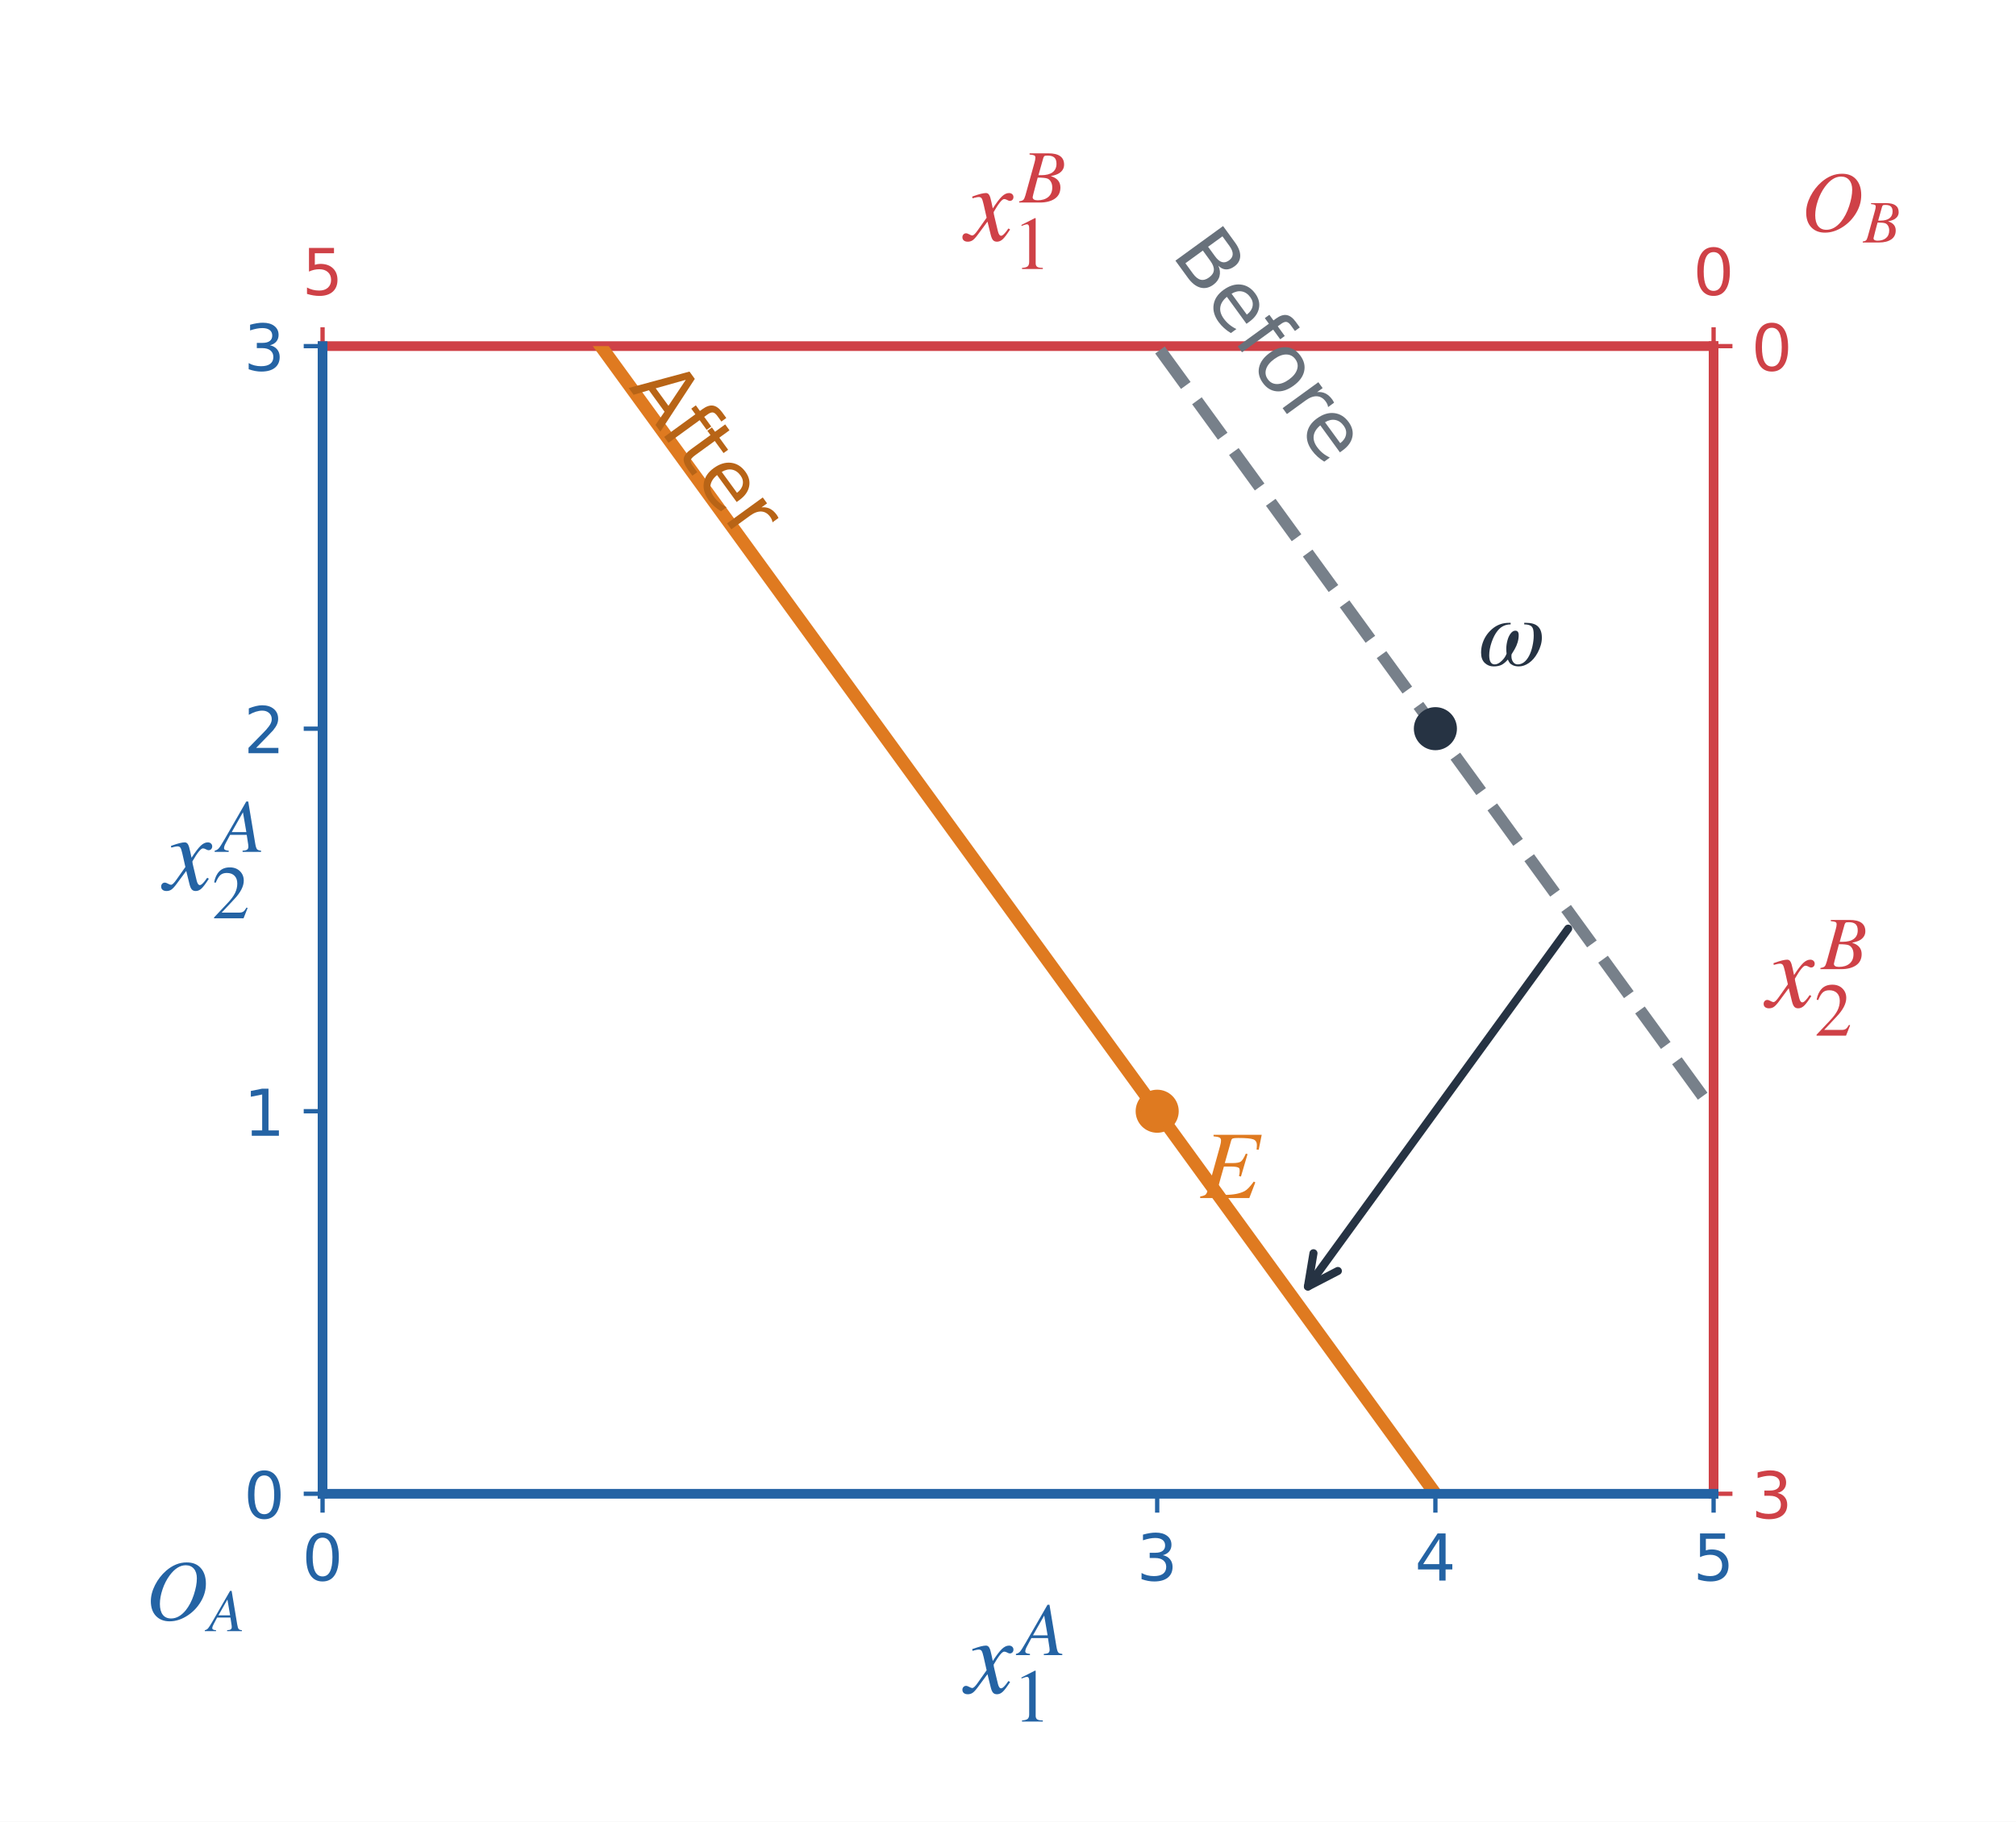
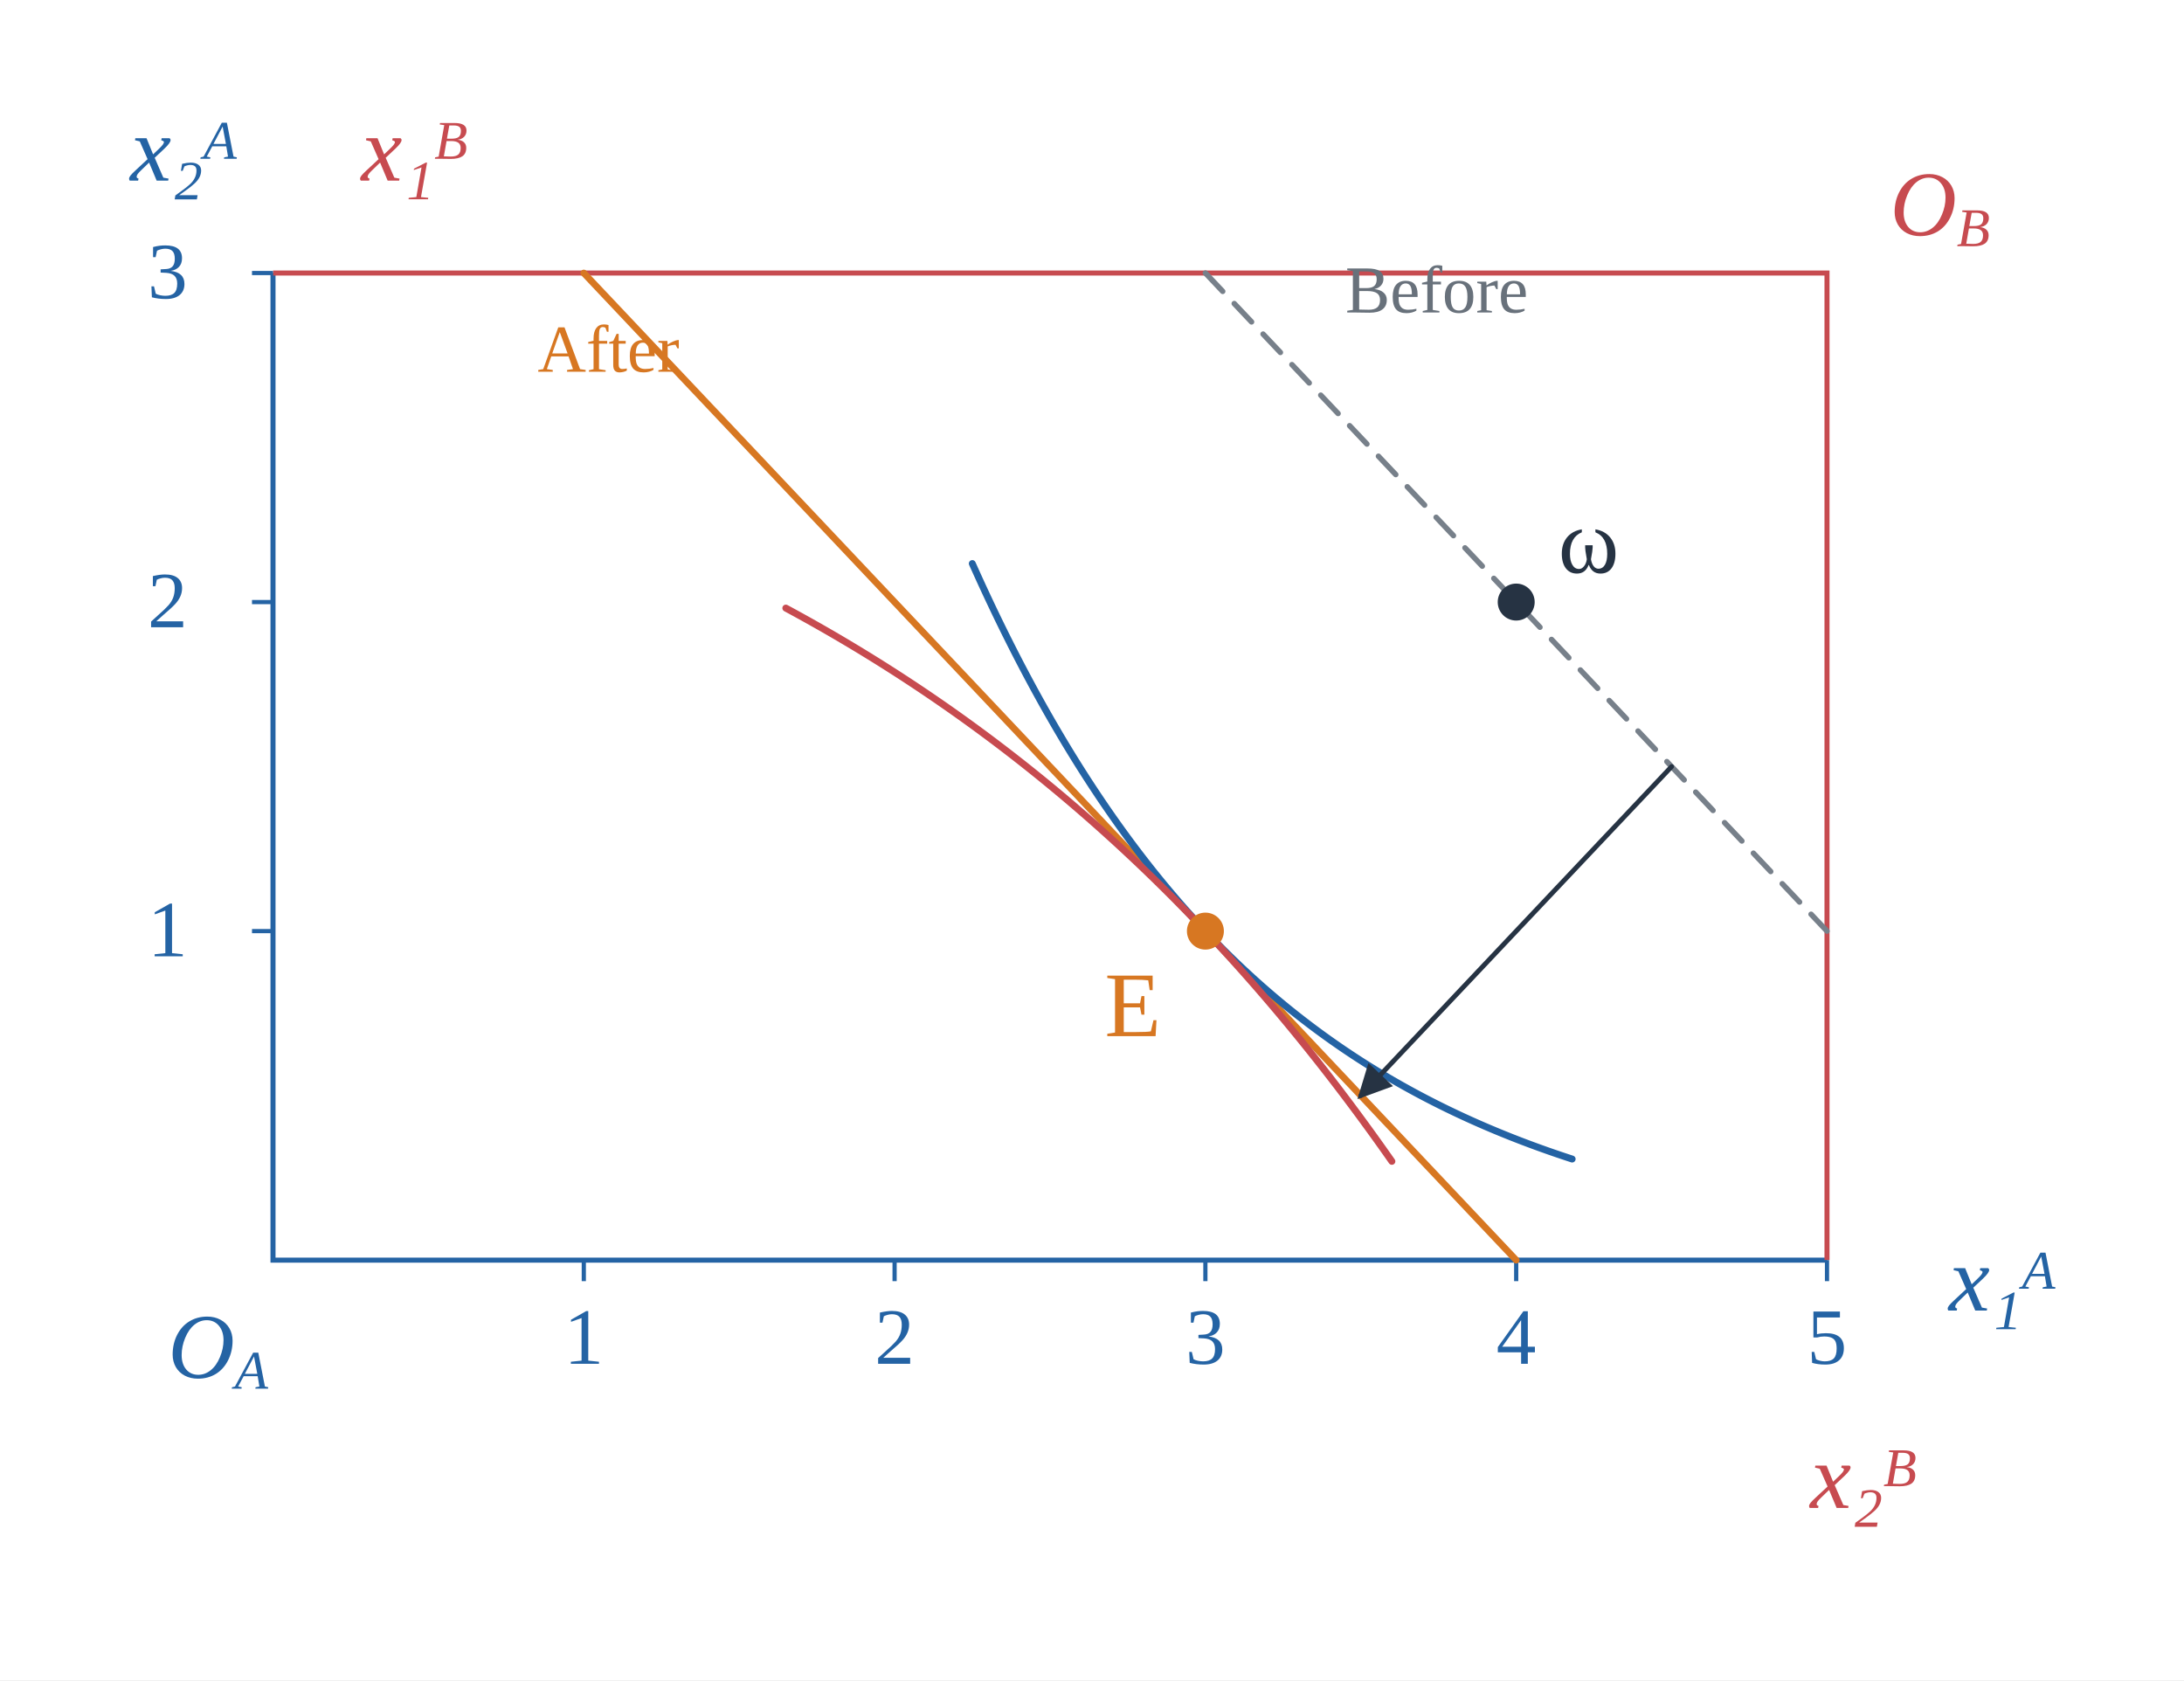
- <svg xmlns="http://www.w3.org/2000/svg" xmlns:xlink="http://www.w3.org/1999/xlink" role="img" aria-labelledby="diagram-title diagram-description" width="374.4pt" height="338.4pt" viewBox="0 0 374.4 338.4" version="1.1">
-   <defs>
-     <style type="text/css">*{stroke-linejoin: round; stroke-linecap: butt}</style>
-   </defs>
-   <g id="figure_1">
-     <g id="patch_1">
-       <path d="M 0 338.4 L 374.4 338.4 L 374.4 0 L 0 0 z " style="fill: #ffffff" />
-     </g>
-     <g id="axes_1">
-       <g id="patch_2">
-         <path d="M 59.904 277.488 L 318.24 277.488 L 318.24 64.296 L 59.904 64.296 z " style="fill: #ffffff" />
-       </g>
-       <g id="axes_2">
-         <g id="patch_3">
-           <path d="M 59.904 64.296 L 318.24 64.296 L 318.24 64.296 L 59.904 64.296 z " style="fill: #ffffff" />
-         </g>
-         <g id="matplotlib.axis_1">
-           <g id="xtick_1">
-             <g id="line2d_1">
-               <defs>
-                 <path id="m58f6fc6c51" d="M 0 0 L 0 -3.5 " style="stroke: #cf4147; stroke-width: 0.8" />
-               </defs>
-               <g>
-                 <use xlink:href="#m58f6fc6c51" x="318.24" y="64.296" style="fill: #cf4147; stroke: #cf4147; stroke-width: 0.8" />
-               </g>
-             </g>
-             <g id="text_1">
-               <g style="fill: #cf4147" transform="translate(314.4225 54.80038) scale(0.12 -0.12)">
-                 <defs>
-                   <path id="DejaVuSans-30" d="M 2034 4250 Q 1547 4250 1301 3770 Q 1056 3291 1056 2328 Q 1056 1369 1301 889 Q 1547 409 2034 409 Q 2525 409 2770 889 Q 3016 1369 3016 2328 Q 3016 3291 2770 3770 Q 2525 4250 2034 4250 z M 2034 4750 Q 2819 4750 3233 4129 Q 3647 3509 3647 2328 Q 3647 1150 3233 529 Q 2819 -91 2034 -91 Q 1250 -91 836 529 Q 422 1150 422 2328 Q 422 3509 836 4129 Q 1250 4750 2034 4750 z " transform="scale(0.015625)" />
-                 </defs>
-                 <use xlink:href="#DejaVuSans-30" />
-               </g>
-             </g>
-           </g>
-           <g id="xtick_2">
-             <g id="line2d_2">
-               <g>
-                 <use xlink:href="#m58f6fc6c51" x="59.904" y="64.296" style="fill: #cf4147; stroke: #cf4147; stroke-width: 0.8" />
-               </g>
-             </g>
-             <g id="text_2">
-               <g style="fill: #cf4147" transform="translate(56.0865 54.80038) scale(0.12 -0.12)">
-                 <defs>
-                   <path id="DejaVuSans-35" d="M 691 4666 L 3169 4666 L 3169 4134 L 1269 4134 L 1269 2991 Q 1406 3038 1543 3061 Q 1681 3084 1819 3084 Q 2600 3084 3056 2656 Q 3513 2228 3513 1497 Q 3513 744 3044 326 Q 2575 -91 1722 -91 Q 1428 -91 1123 -41 Q 819 9 494 109 L 494 744 Q 775 591 1075 516 Q 1375 441 1709 441 Q 2250 441 2565 725 Q 2881 1009 2881 1497 Q 2881 1984 2565 2268 Q 2250 2553 1709 2553 Q 1456 2553 1204 2497 Q 953 2441 691 2322 L 691 4666 z " transform="scale(0.015625)" />
-                 </defs>
-                 <use xlink:href="#DejaVuSans-35" />
-               </g>
-             </g>
-           </g>
-           <g id="text_3">
-             <g style="fill: #cf4147" transform="translate(179.272 44.68225) scale(0.2 -0.2)">
-               <defs>
-                 <path id="STIXGeneral-Italic-78" d="M 1555 2272 L 1632 1907 Q 1971 2426 2179 2624 Q 2387 2822 2598 2822 Q 2714 2822 2787 2755 Q 2861 2688 2861 2585 Q 2861 2483 2800 2419 Q 2739 2355 2643 2355 Q 2586 2355 2490 2409 Q 2394 2464 2310 2464 Q 2125 2464 1683 1690 Q 1683 1606 1734 1402 L 1939 544 Q 2003 282 2131 282 Q 2234 282 2432 538 Q 2451 563 2476 598 Q 2502 634 2521 662 Q 2541 691 2566 717 L 2662 659 Q 2387 230 2227 80 Q 2067 -70 1882 -70 Q 1728 -70 1645 26 Q 1562 122 1504 365 L 1318 1126 L 755 365 Q 557 96 432 13 Q 307 -70 147 -70 Q 0 -70 -86 0 Q -173 70 -173 198 Q -173 294 -112 361 Q -51 429 45 429 Q 122 429 250 358 Q 346 301 416 301 Q 525 301 742 614 L 1267 1357 L 1088 2150 Q 1024 2432 969 2509 Q 915 2586 794 2586 Q 717 2586 544 2541 L 429 2509 L 410 2611 L 480 2637 Q 992 2822 1229 2822 Q 1350 2822 1420 2707 Q 1491 2592 1555 2272 z " transform="scale(0.015625)" />
-                 <path id="STIXGeneral-Italic-42" d="M 832 4179 L 2432 4179 Q 3763 4179 3763 3219 Q 3763 2771 3354 2496 Q 3136 2349 2643 2246 L 2643 2240 Q 3450 1997 3450 1280 Q 3450 653 2973 326 Q 2496 0 1690 0 L -51 0 L -51 102 Q 211 141 304 230 Q 397 320 480 614 L 1254 3405 Q 1325 3654 1325 3814 Q 1325 3955 1229 4003 Q 1133 4051 832 4077 L 832 4179 z M 1587 2323 L 1830 2323 Q 2458 2323 2787 2572 Q 3117 2822 3117 3296 Q 3117 3654 2937 3820 Q 2758 3987 2368 3987 Q 2221 3987 2166 3977 Q 2112 3968 2067 3920 Q 2022 3872 1990 3757 L 1587 2323 z M 1523 2118 L 1318 1357 Q 1094 506 1094 461 Q 1094 192 1523 192 Q 2086 192 2422 473 Q 2758 755 2758 1280 Q 2758 1568 2636 1773 Q 2515 1978 2330 2042 Q 2112 2118 1523 2118 z " transform="scale(0.015625)" />
-                 <path id="STIXGeneral-Regular-31" d="M 2522 0 L 755 0 L 755 96 Q 1107 115 1235 227 Q 1363 339 1363 608 L 1363 3482 Q 1363 3795 1171 3795 Q 1082 3795 883 3718 L 710 3654 L 710 3744 L 1856 4326 L 1914 4307 L 1914 486 Q 1914 275 2042 185 Q 2170 96 2522 96 L 2522 0 z " transform="scale(0.015625)" />
-               </defs>
-               <use xlink:href="#STIXGeneral-Italic-78" transform="translate(0 0.017188)" />
-               <use xlink:href="#STIXGeneral-Italic-42" transform="translate(50.57312 35.29219) scale(0.7)" />
-               <use xlink:href="#STIXGeneral-Regular-31" transform="translate(44.39999 -26.43906) scale(0.7)" />
-             </g>
-           </g>
-         </g>
-         <g id="matplotlib.axis_2" />
-         <g id="patch_4">
-           <path d="M 318.24 64.296 L 59.904 64.296 " style="fill: none; stroke: #cf4147; stroke-width: 1.8; stroke-linejoin: miter; stroke-linecap: square" />
-         </g>
-       </g>
-       <g id="axes_3">
-         <g id="patch_5">
-           <path d="M 318.24 277.488 L 318.24 277.488 L 318.24 64.296 L 318.24 64.296 z " style="fill: #ffffff" />
-         </g>
-         <g id="matplotlib.axis_3" />
-         <g id="matplotlib.axis_4">
-           <g id="ytick_1">
-             <g id="line2d_3">
-               <defs>
-                 <path id="m829606853d" d="M 0 0 L 3.5 0 " style="stroke: #cf4147; stroke-width: 0.8" />
-               </defs>
-               <g>
-                 <use xlink:href="#m829606853d" x="318.24" y="64.296" style="fill: #cf4147; stroke: #cf4147; stroke-width: 0.8" />
-               </g>
-             </g>
-             <g id="text_4">
-               <g style="fill: #cf4147" transform="translate(325.24 68.85506) scale(0.12 -0.12)">
-                 <use xlink:href="#DejaVuSans-30" />
-               </g>
-             </g>
-           </g>
-           <g id="ytick_2">
-             <g id="line2d_4">
-               <g>
-                 <use xlink:href="#m829606853d" x="318.24" y="277.488" style="fill: #cf4147; stroke: #cf4147; stroke-width: 0.8" />
-               </g>
-             </g>
-             <g id="text_5">
-               <g style="fill: #cf4147" transform="translate(325.24 282.0471) scale(0.12 -0.12)">
-                 <defs>
-                   <path id="DejaVuSans-33" d="M 2597 2516 Q 3050 2419 3304 2112 Q 3559 1806 3559 1356 Q 3559 666 3084 287 Q 2609 -91 1734 -91 Q 1441 -91 1130 -33 Q 819 25 488 141 L 488 750 Q 750 597 1062 519 Q 1375 441 1716 441 Q 2309 441 2620 675 Q 2931 909 2931 1356 Q 2931 1769 2642 2001 Q 2353 2234 1838 2234 L 1294 2234 L 1294 2753 L 1863 2753 Q 2328 2753 2575 2939 Q 2822 3125 2822 3475 Q 2822 3834 2567 4026 Q 2313 4219 1838 4219 Q 1578 4219 1281 4162 Q 984 4106 628 3988 L 628 4550 Q 988 4650 1302 4700 Q 1616 4750 1894 4750 Q 2613 4750 3031 4423 Q 3450 4097 3450 3541 Q 3450 3153 3228 2886 Q 3006 2619 2597 2516 z " transform="scale(0.015625)" />
-                 </defs>
-                 <use xlink:href="#DejaVuSans-33" />
-               </g>
-             </g>
-           </g>
-           <g id="text_6">
-             <g style="fill: #cf4147" transform="translate(328.075 187.092) scale(0.2 -0.2)">
-               <defs>
-                 <path id="STIXGeneral-Regular-32" d="M 3034 877 L 2688 0 L 186 0 L 186 77 L 1325 1286 Q 1773 1754 1965 2144 Q 2157 2534 2157 2950 Q 2157 3379 1920 3616 Q 1683 3853 1267 3853 Q 922 3853 720 3673 Q 518 3494 326 3021 L 192 3053 Q 301 3648 630 3987 Q 960 4326 1523 4326 Q 2054 4326 2380 4006 Q 2707 3686 2707 3200 Q 2707 2477 1888 1613 L 832 486 L 2330 486 Q 2541 486 2665 569 Q 2790 653 2944 915 L 3034 877 z " transform="scale(0.015625)" />
-               </defs>
-               <use xlink:href="#STIXGeneral-Italic-78" transform="translate(0 0.017188)" />
-               <use xlink:href="#STIXGeneral-Italic-42" transform="translate(50.57312 35.29219) scale(0.7)" />
-               <use xlink:href="#STIXGeneral-Regular-32" transform="translate(44.39999 -26.43906) scale(0.7)" />
-             </g>
-           </g>
-         </g>
-         <g id="patch_6">
-           <path d="M 318.24 64.296 L 318.24 277.488 " style="fill: none; stroke: #cf4147; stroke-width: 1.8; stroke-linejoin: miter; stroke-linecap: square" />
-         </g>
-       </g>
-       <g id="matplotlib.axis_5">
-         <g id="xtick_3">
-           <g id="line2d_5">
-             <defs>
-               <path id="m2c76bcf87f" d="M 0 0 L 0 3.5 " style="stroke: #2463a4; stroke-width: 0.8" />
-             </defs>
-             <g>
-               <use xlink:href="#m2c76bcf87f" x="59.904" y="277.488" style="fill: #2463a4; stroke: #2463a4; stroke-width: 0.8" />
-             </g>
-           </g>
-           <g id="text_7">
-             <g style="fill: #2463a4" transform="translate(56.0865 293.6061) scale(0.12 -0.12)">
-               <use xlink:href="#DejaVuSans-30" />
-             </g>
-           </g>
-         </g>
-         <g id="xtick_4">
-           <g id="line2d_6">
-             <g>
-               <use xlink:href="#m2c76bcf87f" x="214.906" y="277.488" style="fill: #2463a4; stroke: #2463a4; stroke-width: 0.8" />
-             </g>
-           </g>
-           <g id="text_8">
-             <g style="fill: #2463a4" transform="translate(211.0881 293.6061) scale(0.12 -0.12)">
-               <use xlink:href="#DejaVuSans-33" />
-             </g>
-           </g>
-         </g>
-         <g id="xtick_5">
-           <g id="line2d_7">
-             <g>
-               <use xlink:href="#m2c76bcf87f" x="266.573" y="277.488" style="fill: #2463a4; stroke: #2463a4; stroke-width: 0.8" />
-             </g>
-           </g>
-           <g id="text_9">
-             <g style="fill: #2463a4" transform="translate(262.7553 293.6061) scale(0.12 -0.12)">
-               <defs>
-                 <path id="DejaVuSans-34" d="M 2419 4116 L 825 1625 L 2419 1625 L 2419 4116 z M 2253 4666 L 3047 4666 L 3047 1625 L 3713 1625 L 3713 1100 L 3047 1100 L 3047 0 L 2419 0 L 2419 1100 L 313 1100 L 313 1709 L 2253 4666 z " transform="scale(0.015625)" />
-               </defs>
-               <use xlink:href="#DejaVuSans-34" />
-             </g>
-           </g>
-         </g>
-         <g id="xtick_6">
-           <g id="line2d_8">
-             <g>
-               <use xlink:href="#m2c76bcf87f" x="318.24" y="277.488" style="fill: #2463a4; stroke: #2463a4; stroke-width: 0.8" />
-             </g>
-           </g>
-           <g id="text_10">
-             <g style="fill: #2463a4" transform="translate(314.4225 293.6061) scale(0.12 -0.12)">
-               <use xlink:href="#DejaVuSans-35" />
-             </g>
-           </g>
-         </g>
-         <g id="text_11">
-           <g style="fill: #2463a4" transform="translate(179.272 314.7018) scale(0.2 -0.2)">
-             <defs>
-               <path id="STIXGeneral-Italic-41" d="M 3610 0 L 2042 0 L 2042 102 Q 2330 115 2432 192 Q 2534 269 2534 442 Q 2534 493 2522 608 L 2394 1446 L 986 1446 L 608 736 Q 467 474 467 314 Q 467 122 864 102 L 864 0 L -326 0 L -326 102 Q -109 147 28 307 Q 166 467 531 1101 L 2355 4275 L 2522 4275 L 3110 736 Q 3174 339 3264 230 Q 3354 122 3610 102 L 3610 0 z M 2362 1677 L 2074 3360 L 1120 1677 L 2362 1677 z " transform="scale(0.015625)" />
-             </defs>
-             <use xlink:href="#STIXGeneral-Italic-78" transform="translate(0 0.967187)" />
-             <use xlink:href="#STIXGeneral-Italic-41" transform="translate(50.57312 36.24219) scale(0.7)" />
-             <use xlink:href="#STIXGeneral-Regular-31" transform="translate(44.39999 -25.48906) scale(0.7)" />
-           </g>
-         </g>
-       </g>
-       <g id="matplotlib.axis_6">
-         <g id="ytick_3">
-           <g id="line2d_9">
-             <defs>
-               <path id="m1f5955de3f" d="M 0 0 L -3.5 0 " style="stroke: #2463a4; stroke-width: 0.8" />
-             </defs>
-             <g>
-               <use xlink:href="#m1f5955de3f" x="59.904" y="277.488" style="fill: #2463a4; stroke: #2463a4; stroke-width: 0.8" />
-             </g>
-           </g>
-           <g id="text_12">
-             <g style="fill: #2463a4" transform="translate(45.269 282.0471) scale(0.12 -0.12)">
-               <use xlink:href="#DejaVuSans-30" />
-             </g>
-           </g>
-         </g>
-         <g id="ytick_4">
-           <g id="line2d_10">
-             <g>
-               <use xlink:href="#m1f5955de3f" x="59.904" y="206.424" style="fill: #2463a4; stroke: #2463a4; stroke-width: 0.8" />
-             </g>
-           </g>
-           <g id="text_13">
-             <g style="fill: #2463a4" transform="translate(45.269 210.9831) scale(0.12 -0.12)">
-               <defs>
-                 <path id="DejaVuSans-31" d="M 794 531 L 1825 531 L 1825 4091 L 703 3866 L 703 4441 L 1819 4666 L 2450 4666 L 2450 531 L 3481 531 L 3481 0 L 794 0 L 794 531 z " transform="scale(0.015625)" />
-               </defs>
-               <use xlink:href="#DejaVuSans-31" />
-             </g>
-           </g>
-         </g>
-         <g id="ytick_5">
-           <g id="line2d_11">
-             <g>
-               <use xlink:href="#m1f5955de3f" x="59.904" y="135.36" style="fill: #2463a4; stroke: #2463a4; stroke-width: 0.8" />
-             </g>
-           </g>
-           <g id="text_14">
-             <g style="fill: #2463a4" transform="translate(45.269 139.9191) scale(0.12 -0.12)">
-               <defs>
-                 <path id="DejaVuSans-32" d="M 1228 531 L 3431 531 L 3431 0 L 469 0 L 469 531 Q 828 903 1448 1529 Q 2069 2156 2228 2338 Q 2531 2678 2651 2914 Q 2772 3150 2772 3378 Q 2772 3750 2511 3984 Q 2250 4219 1831 4219 Q 1534 4219 1204 4116 Q 875 4013 500 3803 L 500 4441 Q 881 4594 1212 4672 Q 1544 4750 1819 4750 Q 2544 4750 2975 4387 Q 3406 4025 3406 3419 Q 3406 3131 3298 2873 Q 3191 2616 2906 2266 Q 2828 2175 2409 1742 Q 1991 1309 1228 531 z " transform="scale(0.015625)" />
-               </defs>
-               <use xlink:href="#DejaVuSans-32" />
-             </g>
-           </g>
-         </g>
-         <g id="ytick_6">
-           <g id="line2d_12">
-             <g>
-               <use xlink:href="#m1f5955de3f" x="59.904" y="64.296" style="fill: #2463a4; stroke: #2463a4; stroke-width: 0.8" />
-             </g>
-           </g>
-           <g id="text_15">
-             <g style="fill: #2463a4" transform="translate(45.269 68.85506) scale(0.12 -0.12)">
-               <use xlink:href="#DejaVuSans-33" />
-             </g>
-           </g>
-         </g>
-         <g id="text_16">
-           <g style="fill: #2463a4" transform="translate(30.469 165.492) scale(0.2 -0.2)">
-             <use xlink:href="#STIXGeneral-Italic-78" transform="translate(0 0.967187)" />
-             <use xlink:href="#STIXGeneral-Italic-41" transform="translate(50.57312 36.24219) scale(0.7)" />
-             <use xlink:href="#STIXGeneral-Regular-32" transform="translate(44.39999 -25.48906) scale(0.7)" />
-           </g>
-         </g>
-       </g>
-       <g id="line2d_13">
-         <path d="M 167.432 -1 L 318.24 206.424 L 318.24 206.424 " clip-path="url(#p180a288aa5)" style="fill: none; stroke-dasharray: 8.14,3.52; stroke-dashoffset: 0; stroke: #77808a; stroke-width: 2.2" />
-       </g>
-       <g id="line2d_14">
-         <path d="M 64.098 -1 L 311.586 339.4 L 311.586 339.4 " clip-path="url(#p180a288aa5)" style="fill: none; stroke: #df7a20; stroke-width: 2.4; stroke-linecap: square" />
-       </g>
-       <g id="patch_7">
-         <path d="M 59.904 277.488 L 59.904 64.296 " style="fill: none; stroke: #2463a4; stroke-width: 1.8; stroke-linejoin: miter; stroke-linecap: square" />
-       </g>
-       <g id="patch_8">
-         <path d="M 59.904 277.488 L 318.24 277.488 " style="fill: none; stroke: #2463a4; stroke-width: 1.8; stroke-linejoin: miter; stroke-linecap: square" />
-       </g>
-       <g id="text_17">
-         <g style="fill: #2463a4" transform="translate(27.05376 300.9391) scale(0.16 -0.16)">
-           <defs>
-             <path id="STIXGeneral-Italic-4f" d="M 4474 2675 Q 4474 1990 4106 1363 Q 3738 736 3149 339 Q 2477 -115 1779 -115 Q 1146 -115 765 281 Q 384 678 384 1382 Q 384 1965 697 2582 Q 1011 3200 1517 3642 Q 2234 4262 3034 4262 Q 3718 4269 4096 3840 Q 4474 3411 4474 2675 z M 3802 3078 Q 3802 3533 3581 3792 Q 3360 4051 2976 4051 Q 2342 4051 1786 3302 Q 1446 2842 1251 2259 Q 1056 1677 1056 1178 Q 1056 653 1270 374 Q 1485 96 1888 96 Q 2477 96 2976 704 Q 3354 1178 3578 1862 Q 3802 2547 3802 3078 z " transform="scale(0.015625)" />
-           </defs>
-           <use xlink:href="#STIXGeneral-Italic-4f" transform="translate(0 0.296875)" />
-           <use xlink:href="#STIXGeneral-Italic-41" transform="translate(72.19998 -12.93125) scale(0.7)" />
-         </g>
-       </g>
-       <g id="text_18">
-         <g style="fill: #cf4147" transform="translate(334.4736 42.9768) scale(0.16 -0.16)">
-           <use xlink:href="#STIXGeneral-Italic-4f" transform="translate(0 0.296875)" />
-           <use xlink:href="#STIXGeneral-Italic-42" transform="translate(72.19998 -12.93125) scale(0.7)" />
-         </g>
-       </g>
-       <g id="text_19">
-         <g style="fill: #b86416" transform="translate(116.6783 71.97982) rotate(-306) scale(0.15 -0.15)">
-           <defs>
-             <path id="DejaVuSans-41" d="M 2188 4044 L 1331 1722 L 3047 1722 L 2188 4044 z M 1831 4666 L 2547 4666 L 4325 0 L 3669 0 L 3244 1197 L 1141 1197 L 716 0 L 50 0 L 1831 4666 z " transform="scale(0.015625)" />
-             <path id="DejaVuSans-66" d="M 2375 4863 L 2375 4384 L 1825 4384 Q 1516 4384 1395 4259 Q 1275 4134 1275 3809 L 1275 3500 L 2222 3500 L 2222 3053 L 1275 3053 L 1275 0 L 697 0 L 697 3053 L 147 3053 L 147 3500 L 697 3500 L 697 3744 Q 697 4328 969 4595 Q 1241 4863 1831 4863 L 2375 4863 z " transform="scale(0.015625)" />
-             <path id="DejaVuSans-74" d="M 1172 4494 L 1172 3500 L 2356 3500 L 2356 3053 L 1172 3053 L 1172 1153 Q 1172 725 1289 603 Q 1406 481 1766 481 L 2356 481 L 2356 0 L 1766 0 Q 1100 0 847 248 Q 594 497 594 1153 L 594 3053 L 172 3053 L 172 3500 L 594 3500 L 594 4494 L 1172 4494 z " transform="scale(0.015625)" />
-             <path id="DejaVuSans-65" d="M 3597 1894 L 3597 1613 L 953 1613 Q 991 1019 1311 708 Q 1631 397 2203 397 Q 2534 397 2845 478 Q 3156 559 3463 722 L 3463 178 Q 3153 47 2828 -22 Q 2503 -91 2169 -91 Q 1331 -91 842 396 Q 353 884 353 1716 Q 353 2575 817 3079 Q 1281 3584 2069 3584 Q 2775 3584 3186 3129 Q 3597 2675 3597 1894 z M 3022 2063 Q 3016 2534 2758 2815 Q 2500 3097 2075 3097 Q 1594 3097 1305 2825 Q 1016 2553 972 2059 L 3022 2063 z " transform="scale(0.015625)" />
-             <path id="DejaVuSans-72" d="M 2631 2963 Q 2534 3019 2420 3045 Q 2306 3072 2169 3072 Q 1681 3072 1420 2755 Q 1159 2438 1159 1844 L 1159 0 L 581 0 L 581 3500 L 1159 3500 L 1159 2956 Q 1341 3275 1631 3429 Q 1922 3584 2338 3584 Q 2397 3584 2469 3576 Q 2541 3569 2628 3553 L 2631 2963 z " transform="scale(0.015625)" />
-           </defs>
-           <use xlink:href="#DejaVuSans-41" />
-           <use xlink:href="#DejaVuSans-66" transform="translate(64.7832 0)" />
-           <use xlink:href="#DejaVuSans-74" transform="translate(98.23828 0)" />
-           <use xlink:href="#DejaVuSans-65" transform="translate(137.4473 0)" />
-           <use xlink:href="#DejaVuSans-72" transform="translate(198.9707 0)" />
-         </g>
-       </g>
-       <g id="text_20">
-         <g style="fill: #68717b" transform="translate(217.4294 47.22831) rotate(-306) scale(0.15 -0.15)">
-           <defs>
-             <path id="DejaVuSans-42" d="M 1259 2228 L 1259 519 L 2272 519 Q 2781 519 3026 730 Q 3272 941 3272 1375 Q 3272 1813 3026 2020 Q 2781 2228 2272 2228 L 1259 2228 z M 1259 4147 L 1259 2741 L 2194 2741 Q 2656 2741 2882 2914 Q 3109 3088 3109 3444 Q 3109 3797 2882 3972 Q 2656 4147 2194 4147 L 1259 4147 z M 628 4666 L 2241 4666 Q 2963 4666 3353 4366 Q 3744 4066 3744 3513 Q 3744 3084 3544 2831 Q 3344 2578 2956 2516 Q 3422 2416 3680 2098 Q 3938 1781 3938 1306 Q 3938 681 3513 340 Q 3088 0 2303 0 L 628 0 L 628 4666 z " transform="scale(0.015625)" />
-             <path id="DejaVuSans-6f" d="M 1959 3097 Q 1497 3097 1228 2736 Q 959 2375 959 1747 Q 959 1119 1226 758 Q 1494 397 1959 397 Q 2419 397 2687 759 Q 2956 1122 2956 1747 Q 2956 2369 2687 2733 Q 2419 3097 1959 3097 z M 1959 3584 Q 2709 3584 3137 3096 Q 3566 2609 3566 1747 Q 3566 888 3137 398 Q 2709 -91 1959 -91 Q 1206 -91 779 398 Q 353 888 353 1747 Q 353 2609 779 3096 Q 1206 3584 1959 3584 z " transform="scale(0.015625)" />
-           </defs>
-           <use xlink:href="#DejaVuSans-42" />
-           <use xlink:href="#DejaVuSans-65" transform="translate(68.60352 0)" />
-           <use xlink:href="#DejaVuSans-66" transform="translate(130.127 0)" />
-           <use xlink:href="#DejaVuSans-6f" transform="translate(165.332 0)" />
-           <use xlink:href="#DejaVuSans-72" transform="translate(226.5137 0)" />
-           <use xlink:href="#DejaVuSans-65" transform="translate(265.377 0)" />
-         </g>
-       </g>
-       <g id="patch_9">
-         <path d="M 291.232 172.508 Q 266.573 206.423 242.901 238.982 " style="fill: none; stroke: #263343; stroke-width: 1.5; stroke-linecap: round" />
-         <path d="M 248.459 236.1 L 242.901 238.982 L 243.93 232.807 " style="fill: none; stroke: #263343; stroke-width: 1.5; stroke-linecap: round" />
-       </g>
-       <g id="line2d_15">
-         <path d="M 266.573 135.36 " clip-path="url(#p180a288aa5)" style="fill: none; stroke: #1f77b4; stroke-width: 1.5; stroke-linecap: square" />
-         <defs>
-           <path id="md1e635630b" d="M 0 3.5 C 0.928 3.5 1.819 3.131 2.475 2.475 C 3.131 1.819 3.5 0.928 3.5 0 C 3.5 -0.928 3.131 -1.819 2.475 -2.475 C 1.819 -3.131 0.928 -3.5 0 -3.5 C -0.928 -3.5 -1.819 -3.131 -2.475 -2.475 C -3.131 -1.819 -3.5 -0.928 -3.5 0 C -3.5 0.928 -3.131 1.819 -2.475 2.475 C -1.819 3.131 -0.928 3.5 0 3.5 z " style="stroke: #263343" />
-         </defs>
-         <g clip-path="url(#p180a288aa5)">
-           <use xlink:href="#md1e635630b" x="266.573" y="135.36" style="fill: #263343; stroke: #263343" />
-         </g>
-       </g>
-       <g id="line2d_16">
-         <path d="M 214.906 206.424 " clip-path="url(#p180a288aa5)" style="fill: none; stroke: #ff7f0e; stroke-width: 1.5; stroke-linecap: square" />
-         <defs>
-           <path id="m019b2b5a5d" d="M 0 3.5 C 0.928 3.5 1.819 3.131 2.475 2.475 C 3.131 1.819 3.5 0.928 3.5 0 C 3.5 -0.928 3.131 -1.819 2.475 -2.475 C 1.819 -3.131 0.928 -3.5 0 -3.5 C -0.928 -3.5 -1.819 -3.131 -2.475 -2.475 C -3.131 -1.819 -3.5 -0.928 -3.5 0 C -3.5 0.928 -3.131 1.819 -2.475 2.475 C -1.819 3.131 -0.928 3.5 0 3.5 z " style="stroke: #df7a20" />
-         </defs>
-         <g clip-path="url(#p180a288aa5)">
-           <use xlink:href="#m019b2b5a5d" x="214.906" y="206.424" style="fill: #df7a20; stroke: #df7a20" />
-         </g>
-       </g>
-       <g id="text_21">
-         <g style="fill: #263343" transform="translate(274.5728 123.6166) scale(0.18 -0.18)">
-           <defs>
-             <path id="STIXGeneral-Italic-3c9" d="M 3021 2810 L 3136 2810 Q 3648 2810 3898 2598 Q 4186 2355 4186 1824 Q 4186 1357 3910 838 Q 3667 390 3334 160 Q 3002 -70 2669 -70 Q 2438 -70 2281 3 Q 2125 77 2064 160 Q 2003 243 1939 384 Q 1741 147 1533 38 Q 1325 -70 998 -70 Q 659 -70 416 160 Q 173 390 173 832 Q 173 1101 237 1350 Q 403 1965 883 2387 Q 1363 2810 2010 2810 L 2125 2810 L 2125 2707 Q 1606 2707 1267 2291 Q 1024 1990 867 1526 Q 710 1062 710 666 Q 710 64 1075 64 Q 1286 64 1523 285 Q 1760 506 1856 774 Q 1837 915 1837 1101 Q 1837 1363 1914 1651 Q 1984 1920 2125 2105 Q 2266 2291 2432 2291 Q 2656 2291 2656 1997 Q 2656 1530 2387 1062 Q 2272 864 2189 736 Q 2176 691 2176 602 Q 2176 384 2288 224 Q 2400 64 2592 64 Q 3040 64 3341 627 Q 3482 896 3565 1270 Q 3648 1645 3648 1971 Q 3648 2240 3616 2362 Q 3565 2566 3411 2636 Q 3258 2707 3021 2707 L 3021 2810 z " transform="scale(0.015625)" />
-           </defs>
-           <use xlink:href="#STIXGeneral-Italic-3c9" transform="translate(0 0.09375)" />
-         </g>
-       </g>
-       <g id="text_22">
-         <g style="fill: #df7a20" transform="translate(222.9056 222.6806) scale(0.18 -0.18)">
-           <defs>
-             <path id="STIXGeneral-Italic-45" d="M 4058 4179 L 3859 3194 L 3718 3206 Q 3738 3366 3738 3501 Q 3738 3789 3501 3878 Q 3264 3968 2509 3968 Q 2240 3968 2157 3939 Q 2074 3910 2042 3802 L 1619 2310 L 2118 2310 Q 2541 2310 2681 2412 Q 2822 2515 3008 2931 L 3123 2906 L 2688 1421 L 2560 1453 Q 2605 1651 2605 1786 Q 2605 1939 2560 1984 Q 2451 2080 2061 2080 L 1562 2080 L 1357 1363 Q 1126 550 1126 429 Q 1126 211 1632 211 Q 2458 211 2931 461 Q 3174 589 3533 1088 L 3635 1037 L 3238 0 L -6 0 L -6 102 Q 269 154 352 227 Q 435 301 512 576 L 1299 3405 Q 1370 3642 1370 3814 Q 1370 3942 1270 3996 Q 1171 4051 877 4077 L 877 4179 L 4058 4179 z " transform="scale(0.015625)" />
-           </defs>
-           <use xlink:href="#STIXGeneral-Italic-45" transform="translate(0 0.703125)" />
-         </g>
-       </g>
-     </g>
+ <svg xmlns="http://www.w3.org/2000/svg" width="520" height="400" viewBox="0 0 520 400" role="img" aria-labelledby="title description">
+   <rect width="520" height="400" fill="white" />
+   <g font-family="Georgia, Times New Roman, serif" font-size="18" fill="#263343">
+     <path d="M65 65V300H435" fill="none" stroke="#2463a4" stroke-width="1.2" />
+     <path d="M65 65H435V300" fill="none" stroke="#c74b50" stroke-width="1.2" />
+     <path d="M139.000 300v5" stroke="#2463a4" />
+     <text x="139.000" y="324.675" fill="#2463a4" text-anchor="middle" font-size="19">1</text>
+     <path d="M213.000 300v5" stroke="#2463a4" />
+     <text x="213.000" y="324.675" fill="#2463a4" text-anchor="middle" font-size="19">2</text>
+     <path d="M287.000 300v5" stroke="#2463a4" />
+     <text x="287.000" y="324.675" fill="#2463a4" text-anchor="middle" font-size="19">3</text>
+     <path d="M361.000 300v5" stroke="#2463a4" />
+     <text x="361.000" y="324.675" fill="#2463a4" text-anchor="middle" font-size="19">4</text>
+     <path d="M435.000 300v5" stroke="#2463a4" />
+     <text x="435.000" y="324.675" fill="#2463a4" text-anchor="middle" font-size="19">5</text>
+     <path d="M65 221.667h-5" stroke="#2463a4" />
+     <text x="44.650" y="227.667" fill="#2463a4" text-anchor="end" font-size="19">1</text>
+     <path d="M65 143.333h-5" stroke="#2463a4" />
+     <text x="44.650" y="149.333" fill="#2463a4" text-anchor="end" font-size="19">2</text>
+     <path d="M65 65.000h-5" stroke="#2463a4" />
+     <text x="44.650" y="71.000" fill="#2463a4" text-anchor="end" font-size="19">3</text>
+     <text x="40" y="328" fill="#2463a4" font-size="22" font-style="italic">O<tspan baseline-shift="sub" font-size="13">A</tspan>
+     </text>
+     <text x="450" y="56" fill="#c74b50" font-size="22" font-style="italic">O<tspan baseline-shift="sub" font-size="13">B</tspan>
+     </text>
+     <text x="464" y="312" fill="#2463a4" font-size="22" font-style="italic">x₁<tspan baseline-shift="super" font-size="13">A</tspan>
+     </text>
+     <text x="31" y="43" fill="#2463a4" font-size="22" font-style="italic">x₂<tspan baseline-shift="super" font-size="13">A</tspan>
+     </text>
+     <text x="86" y="43" fill="#c74b50" font-size="22" font-style="italic">x₁<tspan baseline-shift="super" font-size="13">B</tspan>
+     </text>
+     <text x="431" y="359" fill="#c74b50" font-size="22" font-style="italic">x₂<tspan baseline-shift="super" font-size="13">B</tspan>
+     </text>
+     <path d="M287 65 L435 221.667" fill="none" stroke="#77808a" stroke-width="1.3" stroke-linecap="round" class="budget-before" stroke-dasharray="6 4" />
+     <path d="M139 65 L361 300" fill="none" stroke="#d77722" stroke-width="1.6" stroke-linecap="round" class="budget-after" />
+     <path d="M231.5 134.168 L232.095 135.496 L232.69 136.814 L233.285 138.121 L233.88 139.418 L234.475 140.704 L235.071 141.98 L235.666 143.245 L236.261 144.501 L236.856 145.746 L237.451 146.982 L238.046 148.207 L238.641 149.423 L239.236 150.629 L239.831 151.826 L240.426 153.012 L241.021 154.19 L241.616 155.357 L242.212 156.516 L242.807 157.665 L243.402 158.805 L243.997 159.936 L244.592 161.058 L245.187 162.171 L245.782 163.275 L246.377 164.37 L246.972 165.456 L247.567 166.534 L248.162 167.603 L248.757 168.663 L249.352 169.715 L249.948 170.759 L250.543 171.794 L251.138 172.821 L251.733 173.839 L252.328 174.85 L252.923 175.852 L253.518 176.846 L254.113 177.833 L254.708 178.811 L255.303 179.782 L255.898 180.745 L256.493 181.7 L257.089 182.648 L257.684 183.588 L258.279 184.52 L258.874 185.445 L259.469 186.362 L260.064 187.273 L260.659 188.175 L261.254 189.071 L261.849 189.959 L262.444 190.841 L263.039 191.715 L263.635 192.583 L264.23 193.443 L264.825 194.296 L265.42 195.143 L266.015 195.983 L266.61 196.816 L267.205 197.642 L267.8 198.462 L268.395 199.275 L268.99 200.082 L269.585 200.882 L270.18 201.676 L270.776 202.464 L271.371 203.245 L271.966 204.02 L272.561 204.789 L273.156 205.551 L273.751 206.308 L274.346 207.058 L274.941 207.803 L275.536 208.541 L276.131 209.274 L276.726 210 L277.321 210.721 L277.916 211.436 L278.512 212.145 L279.107 212.849 L279.702 213.547 L280.297 214.24 L280.892 214.927 L281.487 215.608 L282.082 216.284 L282.677 216.954 L283.272 217.619 L283.867 218.279 L284.462 218.934 L285.058 219.583 L285.653 220.227 L286.248 220.866 L286.843 221.5 L287.438 222.129 L288.033 222.752 L288.628 223.371 L289.223 223.985 L289.818 224.594 L290.413 225.198 L291.008 225.797 L291.603 226.391 L292.199 226.981 L292.794 227.566 L293.389 228.146 L293.984 228.721 L294.579 229.292 L295.174 229.858 L295.769 230.42 L296.364 230.978 L296.959 231.53 L297.554 232.079 L298.149 232.623 L298.744 233.162 L299.339 233.698 L299.935 234.229 L300.53 234.756 L301.125 235.278 L301.72 235.797 L302.315 236.311 L302.91 236.821 L303.505 237.327 L304.1 237.829 L304.695 238.327 L305.29 238.821 L305.885 239.311 L306.481 239.797 L307.076 240.279 L307.671 240.757 L308.266 241.232 L308.861 241.703 L309.456 242.17 L310.051 242.633 L310.646 243.092 L311.241 243.548 L311.836 244 L312.431 244.449 L313.026 244.894 L313.622 245.335 L314.217 245.773 L314.812 246.207 L315.407 246.638 L316.002 247.065 L316.597 247.489 L317.192 247.91 L317.787 248.327 L318.382 248.741 L318.977 249.152 L319.572 249.559 L320.167 249.963 L320.762 250.364 L321.358 250.761 L321.953 251.156 L322.548 251.547 L323.143 251.935 L323.738 252.32 L324.333 252.702 L324.928 253.081 L325.523 253.456 L326.118 253.829 L326.713 254.199 L327.308 254.566 L327.904 254.93 L328.499 255.291 L329.094 255.649 L329.689 256.004 L330.284 256.356 L330.879 256.706 L331.474 257.053 L332.069 257.397 L332.664 257.738 L333.259 258.076 L333.854 258.412 L334.449 258.745 L335.045 259.076 L335.64 259.404 L336.235 259.729 L336.83 260.051 L337.425 260.371 L338.02 260.689 L338.615 261.003 L339.21 261.316 L339.805 261.626 L340.4 261.933 L340.995 262.238 L341.59 262.54 L342.185 262.84 L342.781 263.138 L343.376 263.433 L343.971 263.726 L344.566 264.017 L345.161 264.305 L345.756 264.591 L346.351 264.874 L346.946 265.156 L347.541 265.435 L348.136 265.712 L348.731 265.986 L349.327 266.259 L349.922 266.529 L350.517 266.797 L351.112 267.063 L351.707 267.327 L352.302 267.588 L352.897 267.848 L353.492 268.106 L354.087 268.361 L354.682 268.614 L355.277 268.866 L355.872 269.115 L356.467 269.363 L357.063 269.608 L357.658 269.851 L358.253 270.093 L358.848 270.332 L359.443 270.57 L360.038 270.806 L360.633 271.039 L361.228 271.272 L361.823 271.502 L362.418 271.73 L363.013 271.956 L363.608 272.181 L364.204 272.404 L364.799 272.625 L365.394 272.844 L365.989 273.062 L366.584 273.277 L367.179 273.491 L367.774 273.704 L368.369 273.914 L368.964 274.123 L369.559 274.33 L370.154 274.536 L370.75 274.74 L371.345 274.942 L371.94 275.143 L372.535 275.342 L373.13 275.54 L373.725 275.736 L374.32 275.93" fill="none" stroke="#2463a4" stroke-width="1.65" stroke-linecap="round" class="indifference-curve" data-family="Alice" data-utility="3.000000000000" />
+     <path d="M187.1 144.768 L187.701 145.093 L188.303 145.419 L188.904 145.746 L189.505 146.075 L190.106 146.405 L190.708 146.736 L191.309 147.069 L191.91 147.403 L192.511 147.738 L193.113 148.075 L193.714 148.413 L194.315 148.753 L194.916 149.094 L195.518 149.436 L196.119 149.78 L196.72 150.125 L197.321 150.471 L197.923 150.819 L198.524 151.169 L199.125 151.52 L199.726 151.872 L200.327 152.225 L200.929 152.581 L201.53 152.937 L202.131 153.295 L202.732 153.654 L203.334 154.015 L203.935 154.378 L204.536 154.742 L205.137 155.107 L205.739 155.474 L206.34 155.842 L206.941 156.212 L207.542 156.583 L208.144 156.956 L208.745 157.33 L209.346 157.706 L209.947 158.083 L210.549 158.462 L211.15 158.843 L211.751 159.225 L212.352 159.608 L212.954 159.993 L213.555 160.38 L214.156 160.768 L214.757 161.158 L215.359 161.55 L215.96 161.943 L216.561 162.337 L217.162 162.734 L217.764 163.131 L218.365 163.531 L218.966 163.932 L219.567 164.335 L220.169 164.739 L220.77 165.145 L221.371 165.553 L221.972 165.962 L222.574 166.373 L223.175 166.786 L223.776 167.2 L224.377 167.616 L224.979 168.034 L225.58 168.453 L226.181 168.874 L226.782 169.297 L227.384 169.722 L227.985 170.148 L228.586 170.576 L229.188 171.006 L229.789 171.438 L230.39 171.871 L230.991 172.306 L231.593 172.743 L232.194 173.181 L232.795 173.622 L233.396 174.064 L233.998 174.508 L234.599 174.953 L235.2 175.401 L235.801 175.851 L236.403 176.302 L237.004 176.755 L237.605 177.21 L238.206 177.667 L238.808 178.125 L239.409 178.586 L240.01 179.048 L240.611 179.512 L241.213 179.978 L241.814 180.447 L242.415 180.917 L243.016 181.388 L243.618 181.862 L244.219 182.338 L244.82 182.816 L245.421 183.295 L246.023 183.777 L246.624 184.26 L247.225 184.746 L247.826 185.233 L248.428 185.723 L249.029 186.214 L249.63 186.708 L250.231 187.203 L250.833 187.7 L251.434 188.2 L252.035 188.701 L252.636 189.205 L253.238 189.71 L253.839 190.218 L254.44 190.728 L255.041 191.24 L255.643 191.754 L256.244 192.27 L256.845 192.788 L257.446 193.308 L258.048 193.83 L258.649 194.355 L259.25 194.881 L259.851 195.41 L260.452 195.941 L261.054 196.474 L261.655 197.009 L262.256 197.546 L262.858 198.086 L263.459 198.628 L264.06 199.172 L264.661 199.718 L265.262 200.266 L265.864 200.817 L266.465 201.37 L267.066 201.925 L267.668 202.482 L268.269 203.042 L268.87 203.604 L269.471 204.168 L270.072 204.735 L270.674 205.304 L271.275 205.875 L271.876 206.448 L272.478 207.024 L273.079 207.602 L273.68 208.183 L274.281 208.765 L274.882 209.351 L275.484 209.938 L276.085 210.528 L276.686 211.121 L277.288 211.715 L277.889 212.313 L278.49 212.912 L279.091 213.514 L279.692 214.119 L280.294 214.726 L280.895 215.336 L281.496 215.948 L282.098 216.562 L282.699 217.179 L283.3 217.799 L283.901 218.421 L284.502 219.045 L285.104 219.672 L285.705 220.302 L286.306 220.934 L286.908 221.569 L287.509 222.206 L288.11 222.846 L288.711 223.489 L289.312 224.134 L289.914 224.782 L290.515 225.432 L291.116 226.085 L291.717 226.741 L292.319 227.399 L292.92 228.06 L293.521 228.724 L294.123 229.391 L294.724 230.06 L295.325 230.732 L295.926 231.406 L296.527 232.084 L297.129 232.764 L297.73 233.447 L298.331 234.133 L298.933 234.821 L299.534 235.512 L300.135 236.207 L300.736 236.903 L301.337 237.603 L301.939 238.306 L302.54 239.011 L303.141 239.72 L303.743 240.431 L304.344 241.145 L304.945 241.862 L305.546 242.582 L306.147 243.305 L306.749 244.031 L307.35 244.76 L307.951 245.491 L308.553 246.226 L309.154 246.964 L309.755 247.705 L310.356 248.448 L310.957 249.195 L311.559 249.945 L312.16 250.698 L312.761 251.454 L313.363 252.213 L313.964 252.975 L314.565 253.74 L315.166 254.508 L315.767 255.28 L316.369 256.054 L316.97 256.832 L317.571 257.613 L318.173 258.397 L318.774 259.184 L319.375 259.975 L319.976 260.769 L320.577 261.565 L321.179 262.366 L321.78 263.169 L322.381 263.976 L322.983 264.786 L323.584 265.599 L324.185 266.416 L324.786 267.236 L325.387 268.059 L325.989 268.885 L326.59 269.715 L327.191 270.549 L327.793 271.385 L328.394 272.226 L328.995 273.069 L329.596 273.916 L330.197 274.767 L330.799 275.62 L331.4 276.478" fill="none" stroke="#c74b50" stroke-width="1.65" stroke-linecap="round" class="indifference-curve" data-family="Benjamin" data-utility="3.386294361120" />
+     <defs>
+       <marker id="shift-arrow" markerWidth="7" markerHeight="7" refX="6" refY="3.5" orient="auto">
+         <path d="M0 0L7 3.5L0 7Z" fill="#263343" />
+       </marker>
+     </defs>
+     <path d="M398 182.5 L324 260.833" fill="none" stroke="#263343" stroke-width="1.15" stroke-linecap="round" marker-end="url(#shift-arrow)" />
+     <circle class="allocation" data-x="4" data-y="2" cx="361" cy="143.333" r="3.7" fill="#263343" stroke="#263343" stroke-width="1.4" />
+     <text x="371.000" y="136.333" fill="#263343" text-anchor="start" font-size="22">ω</text>
+     <circle class="allocation" data-x="3" data-y="1" cx="287" cy="221.667" r="3.7" fill="#d77722" stroke="#d77722" stroke-width="1.4" />
+     <text x="263.000" y="246.667" fill="#d77722" text-anchor="start" font-size="22">E</text>
+     <text x="128.000" y="88.500" fill="#d77722" text-anchor="start" font-size="16">After</text>
+     <text x="320.300" y="74.400" fill="#68717b" text-anchor="start" font-size="16">Before</text>
  </g>
-   <defs>
-     <clipPath id="p180a288aa5">
-       <rect x="59.904" y="64.296" width="258.336" height="213.192" />
-     </clipPath>
-   </defs>
</svg>
